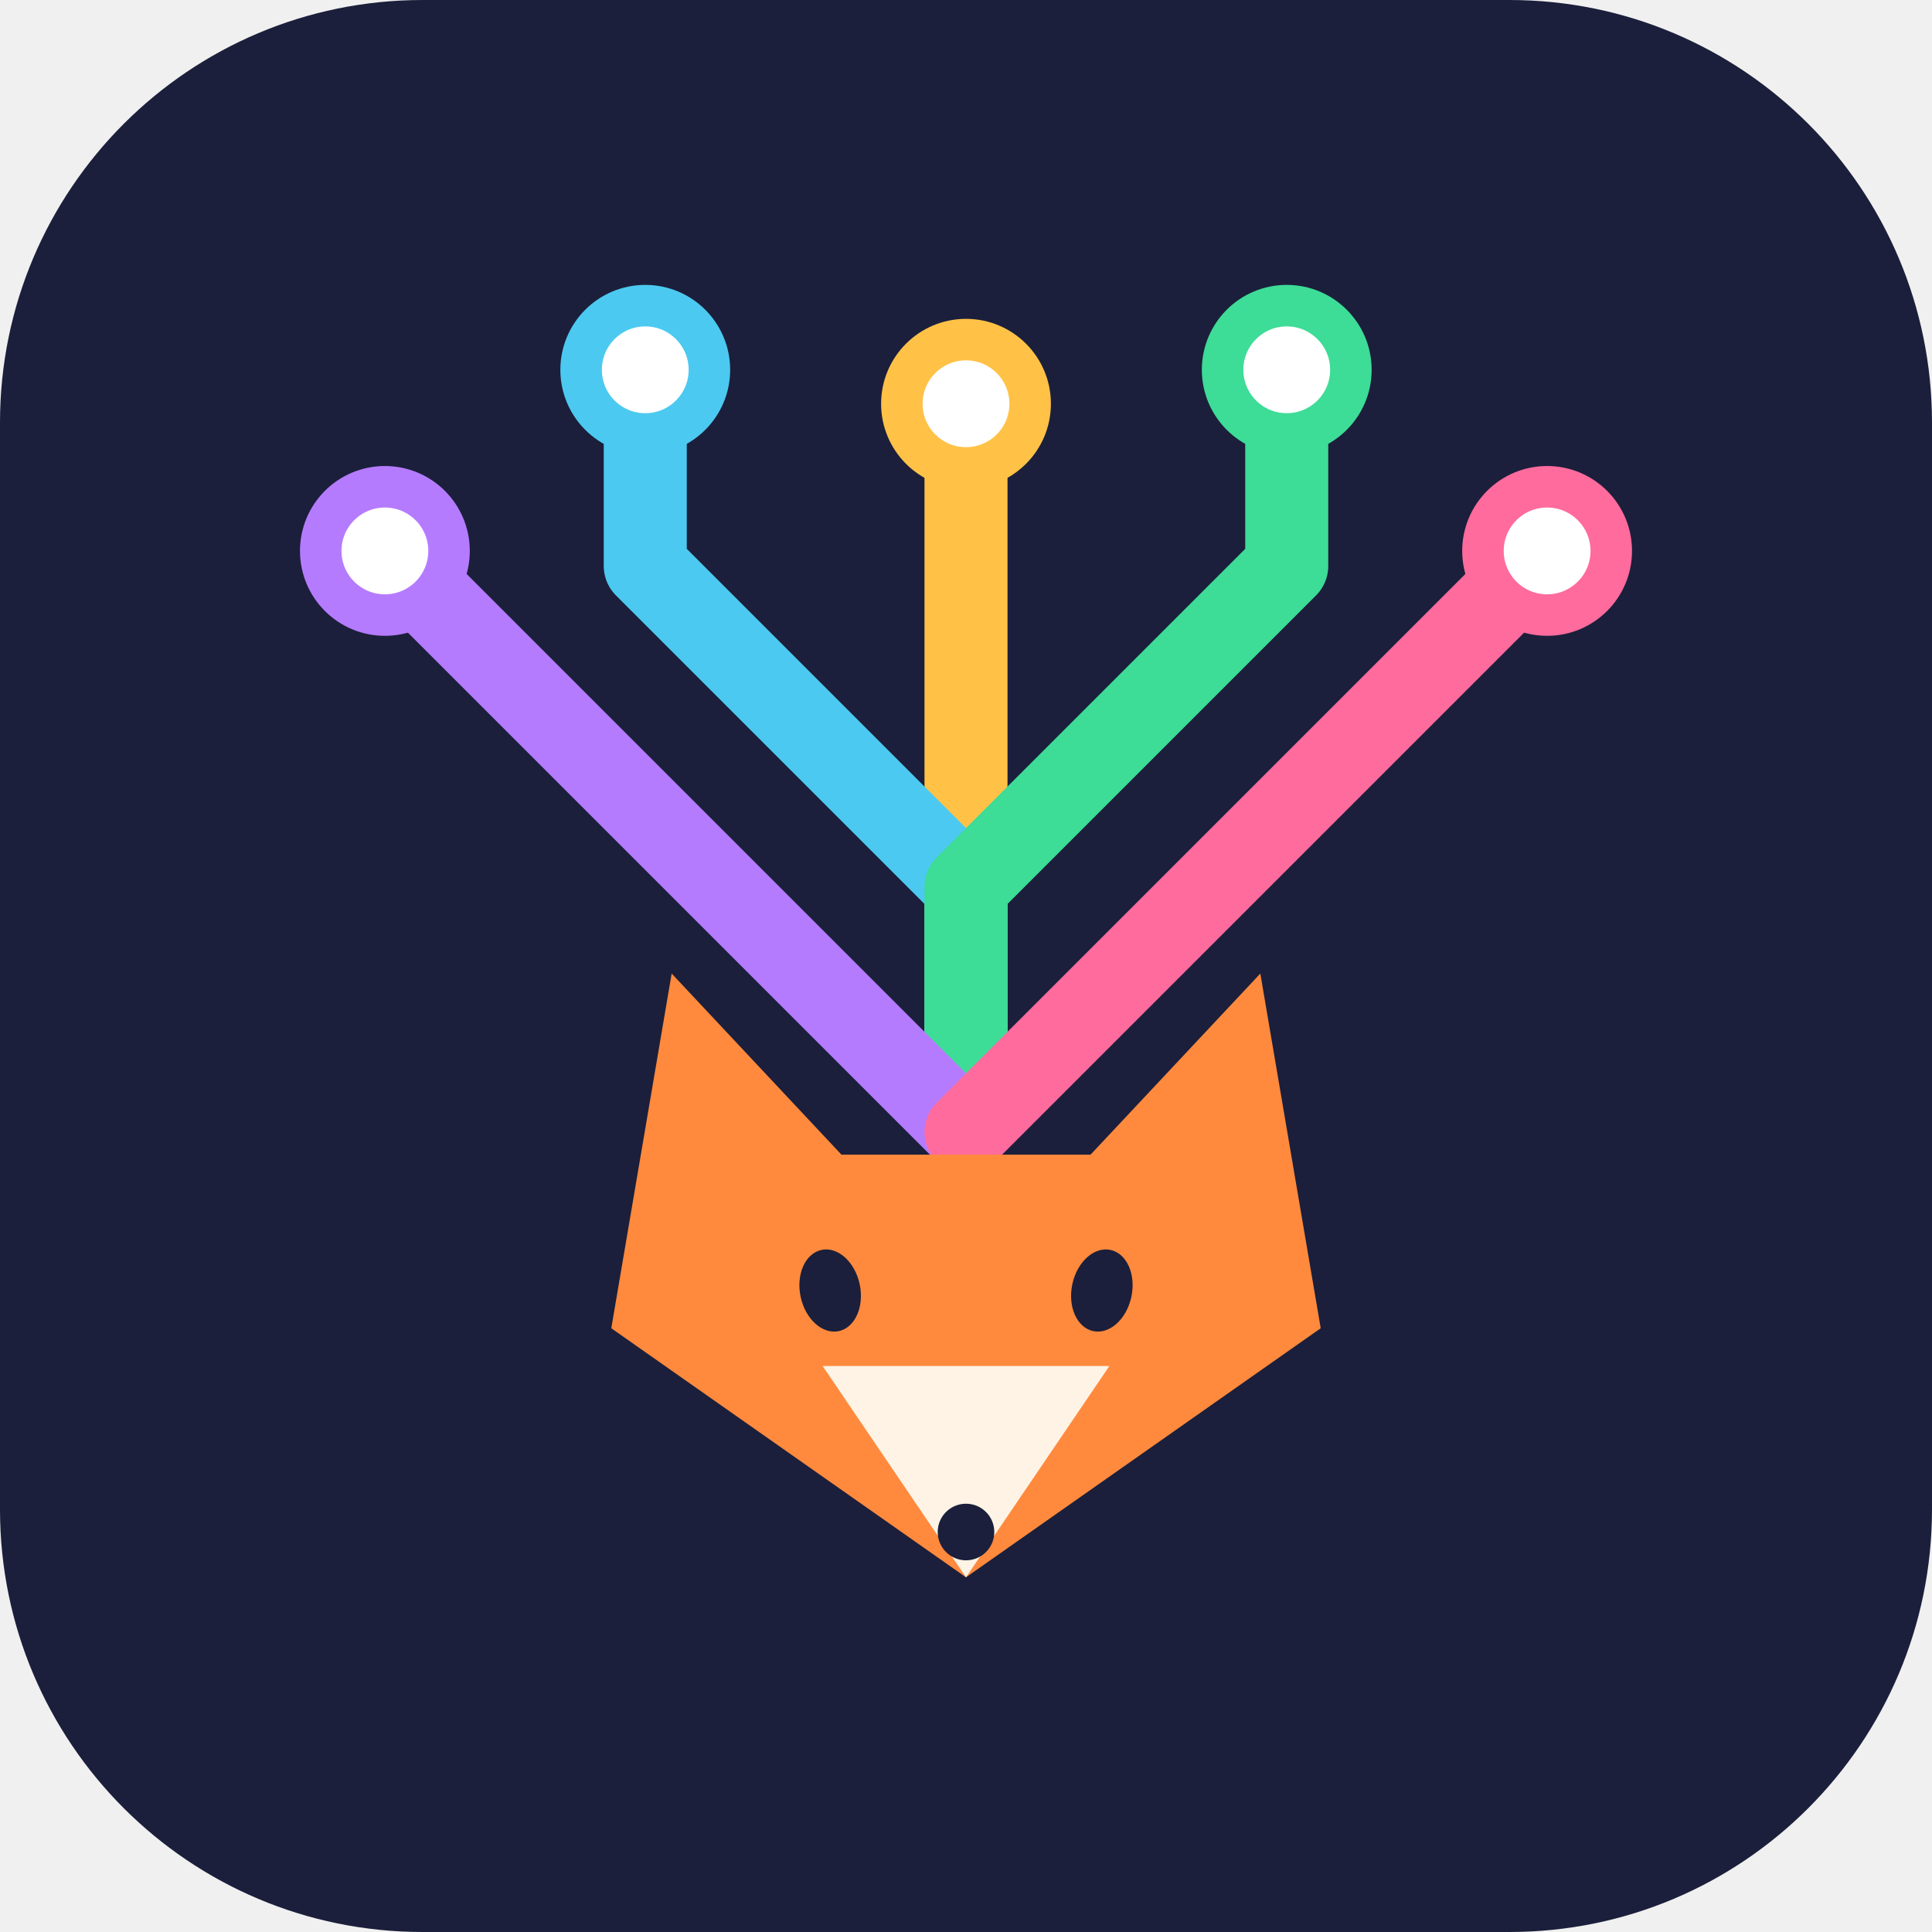
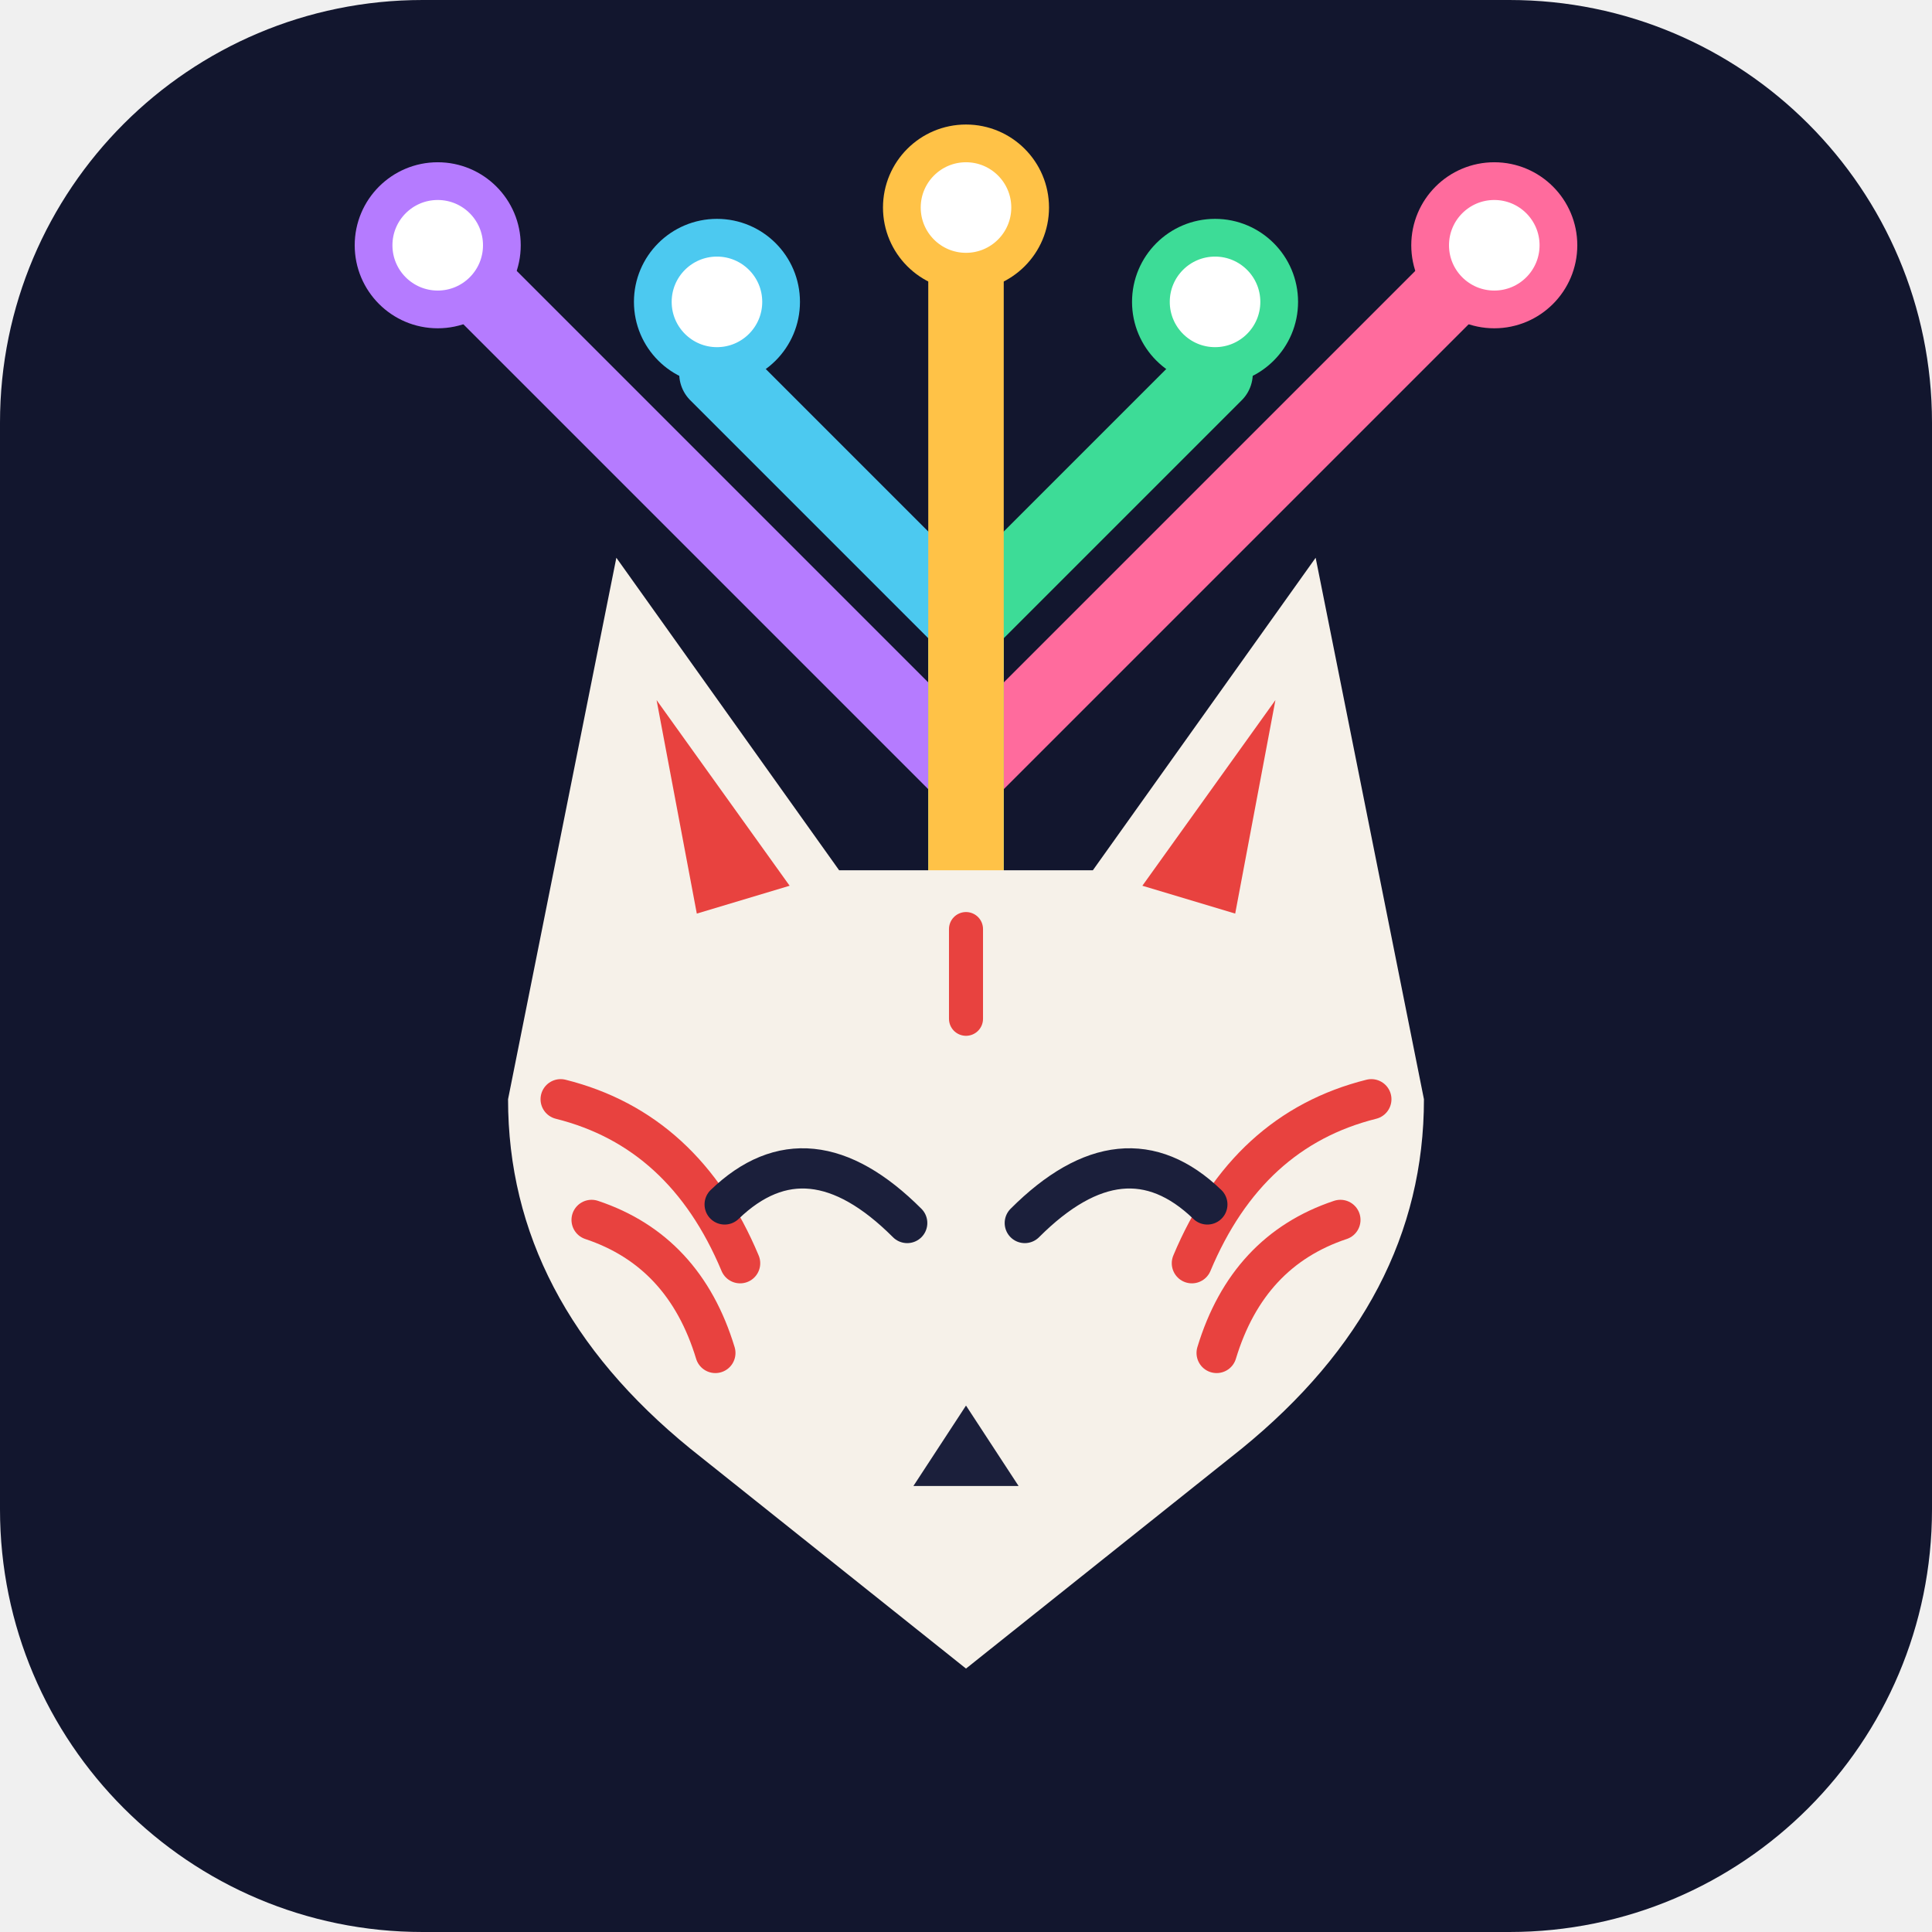
<svg xmlns="http://www.w3.org/2000/svg" viewBox="0 0 1024 1024" width="1024" height="1024">
-   <rect width="1024" height="1024" rx="224" fill="#1b1f3b" />
-   <g fill="none" stroke-width="44" stroke-linecap="round" stroke-linejoin="round">
-     <path d="M512 600 L512 232" stroke="#ffc247" />
-     <path d="M512 600 L512 470 L342 300 L342 214" stroke="#4cc9f0" />
-     <path d="M512 600 L512 470 L682 300 L682 214" stroke="#3ddc97" />
-     <path d="M512 600 L420 508 L222 310" stroke="#b57bff" />
-     <path d="M512 600 L604 508 L802 310" stroke="#ff6b9d" />
+   <rect width="1024" height="1024" rx="224" fill="#12162e" />
+   <g fill="none" stroke-width="40" stroke-linecap="round" stroke-linejoin="round">
+     <path d="M512 600 L512 410 L232 130" stroke="#b57bff" />
+     <path d="M512 600 L512 410 L792 130" stroke="#ff6b9d" />
+     <path d="M512 600 L512 330 L380 198 L380 160" stroke="#4cc9f0" />
+     <path d="M512 600 L512 330 L644 198 L644 160" stroke="#3ddc97" />
+     <path d="M512 600 L512 110" stroke="#ffc247" />
  </g>
-   <g fill="#ffffff" stroke-width="22">
-     <circle cx="512" cy="214" r="34" stroke="#ffc247" />
-     <circle cx="342" cy="196" r="34" stroke="#4cc9f0" />
-     <circle cx="682" cy="196" r="34" stroke="#3ddc97" />
-     <circle cx="204" cy="292" r="34" stroke="#b57bff" />
-     <circle cx="820" cy="292" r="34" stroke="#ff6b9d" />
+   <g fill="#ffffff" stroke-width="20">
+     <circle cx="232" cy="130" r="34" stroke="#b57bff" />
+     <circle cx="792" cy="130" r="34" stroke="#ff6b9d" />
+     <circle cx="380" cy="160" r="34" stroke="#4cc9f0" />
+     <circle cx="644" cy="160" r="34" stroke="#3ddc97" />
+     <circle cx="512" cy="110" r="34" stroke="#ffc247" />
  </g>
-   <path d="M356 516 L446 612 L578 612 L668 516 L700 704 L512 836 L324 704 Z" fill="#ff8a3d" />
-   <path d="M512 836 L436 724 L588 724 Z" fill="#fff3e6" />
-   <ellipse cx="440" cy="684" rx="16" ry="22" fill="#1b1f3b" transform="rotate(-12 440 684)" />
-   <ellipse cx="584" cy="684" rx="16" ry="22" fill="#1b1f3b" transform="rotate(12 584 684)" />
-   <circle cx="512" cy="812" r="15" fill="#1b1f3b" />
+   <g transform="translate(512 590) scale(0.82) translate(-512 -529)">
+     <path d="M286 170 L430 372 L594 372 L738 170 L808 520 Q808 650 690 746 L512 888 L334 746 Q216 650 216 520 Z" fill="#f6f1e9" />
+     <path d="M312 262 L398 382 L338 400 Z" fill="#e8423f" />
+     <path d="M712 262 L626 382 L686 400 Z" fill="#e8423f" />
+     <g fill="none" stroke="#e8423f" stroke-width="26" stroke-linecap="round">
+       <path d="M250 520 Q330 540 366 626" />
+       <path d="M270 598 Q330 618 350 684" />
+       <path d="M774 520 Q694 540 658 626" />
+       <path d="M754 598 Q694 618 674 684" />
+     </g>
+     <g fill="none" stroke="#1b1f3b" stroke-width="26" stroke-linecap="round">
+       <path d="M356 588 Q410 536 474 600" />
+       <path d="M668 588 Q614 536 550 600" />
+     </g>
+     <path d="M512 718 L478 770 L546 770 Z" fill="#1b1f3b" />
+     <path d="M512 410 L512 468" stroke="#e8423f" stroke-width="22" stroke-linecap="round" />
+   </g>
</svg>
